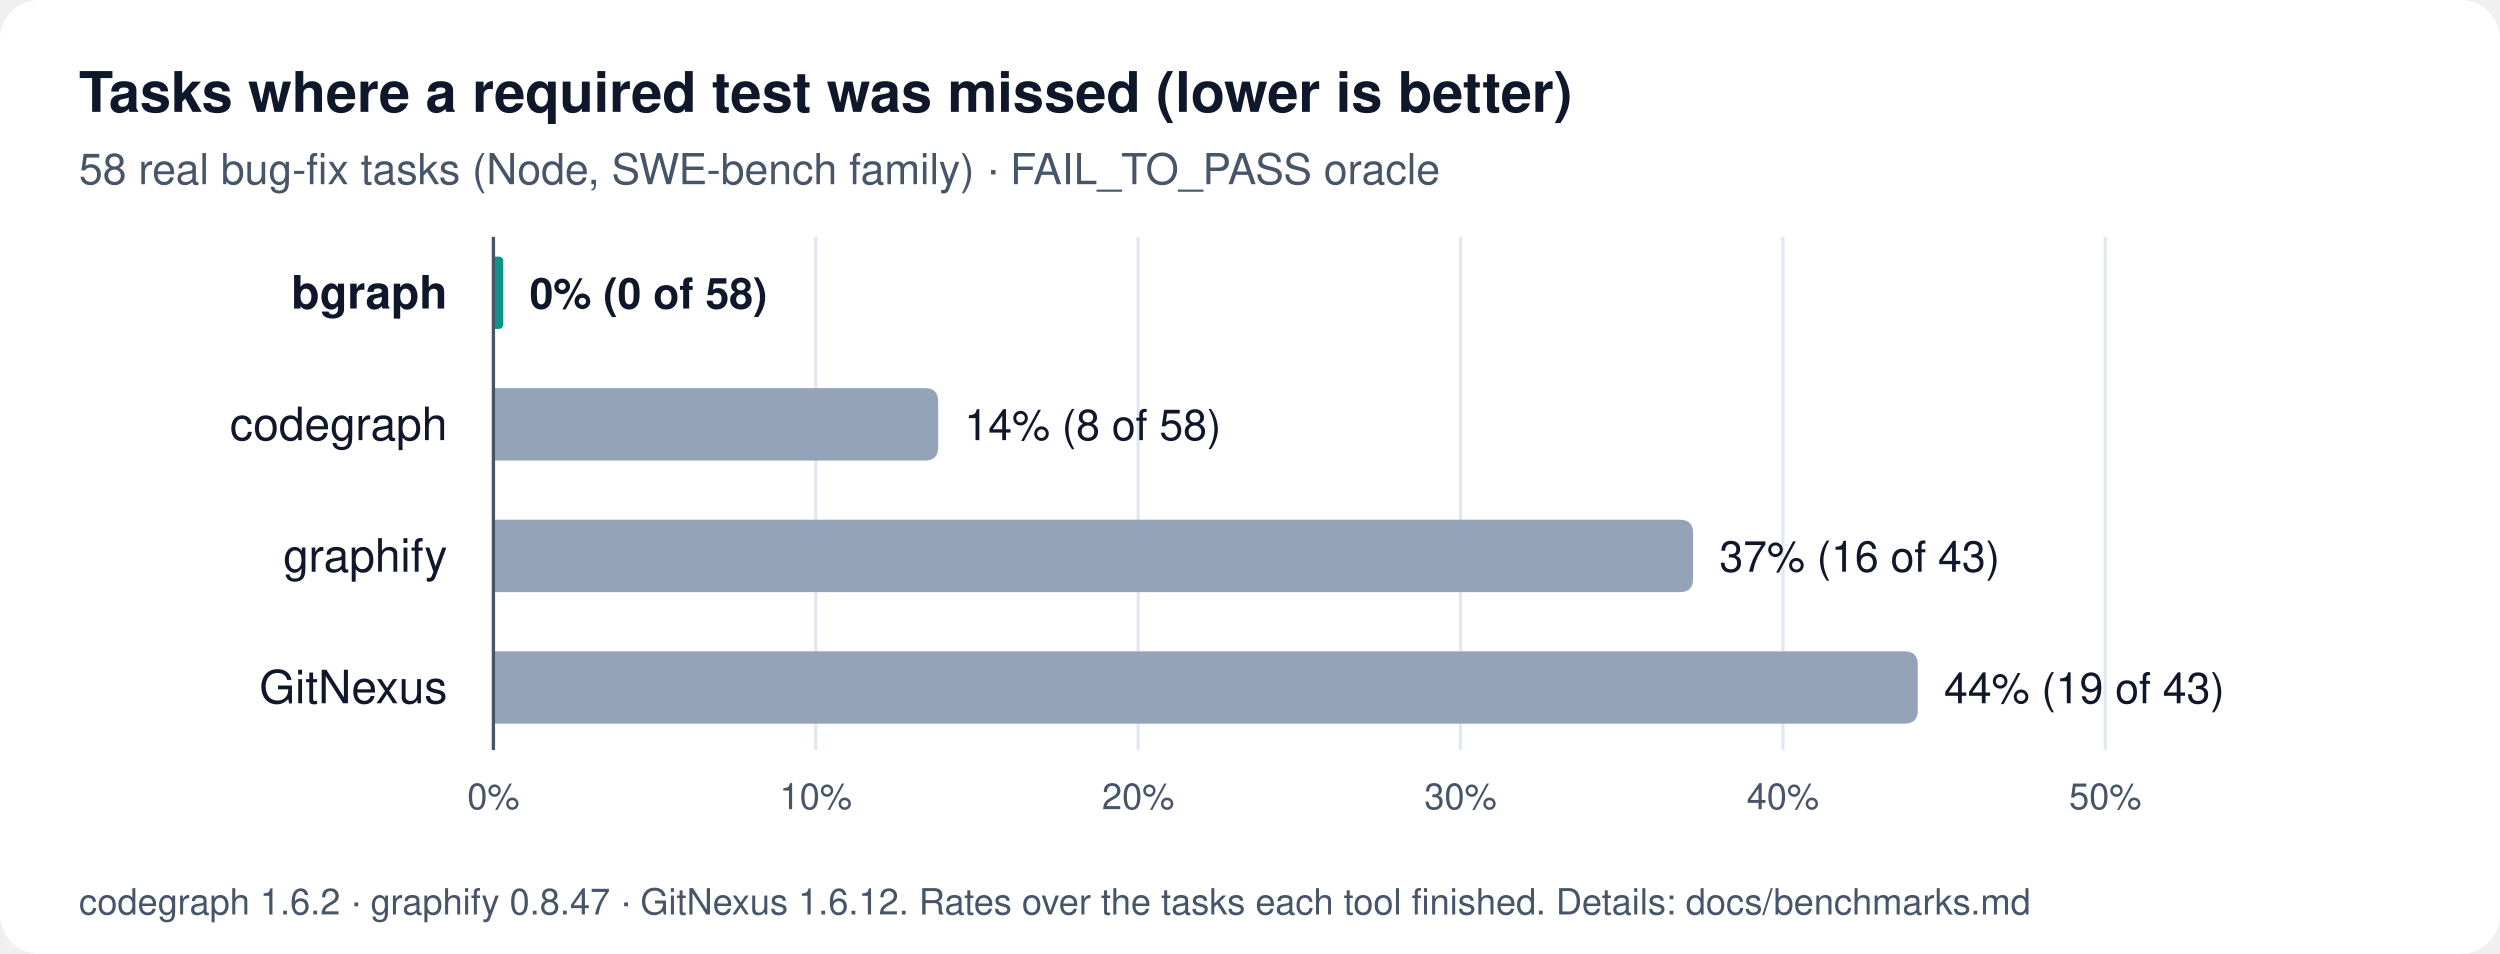
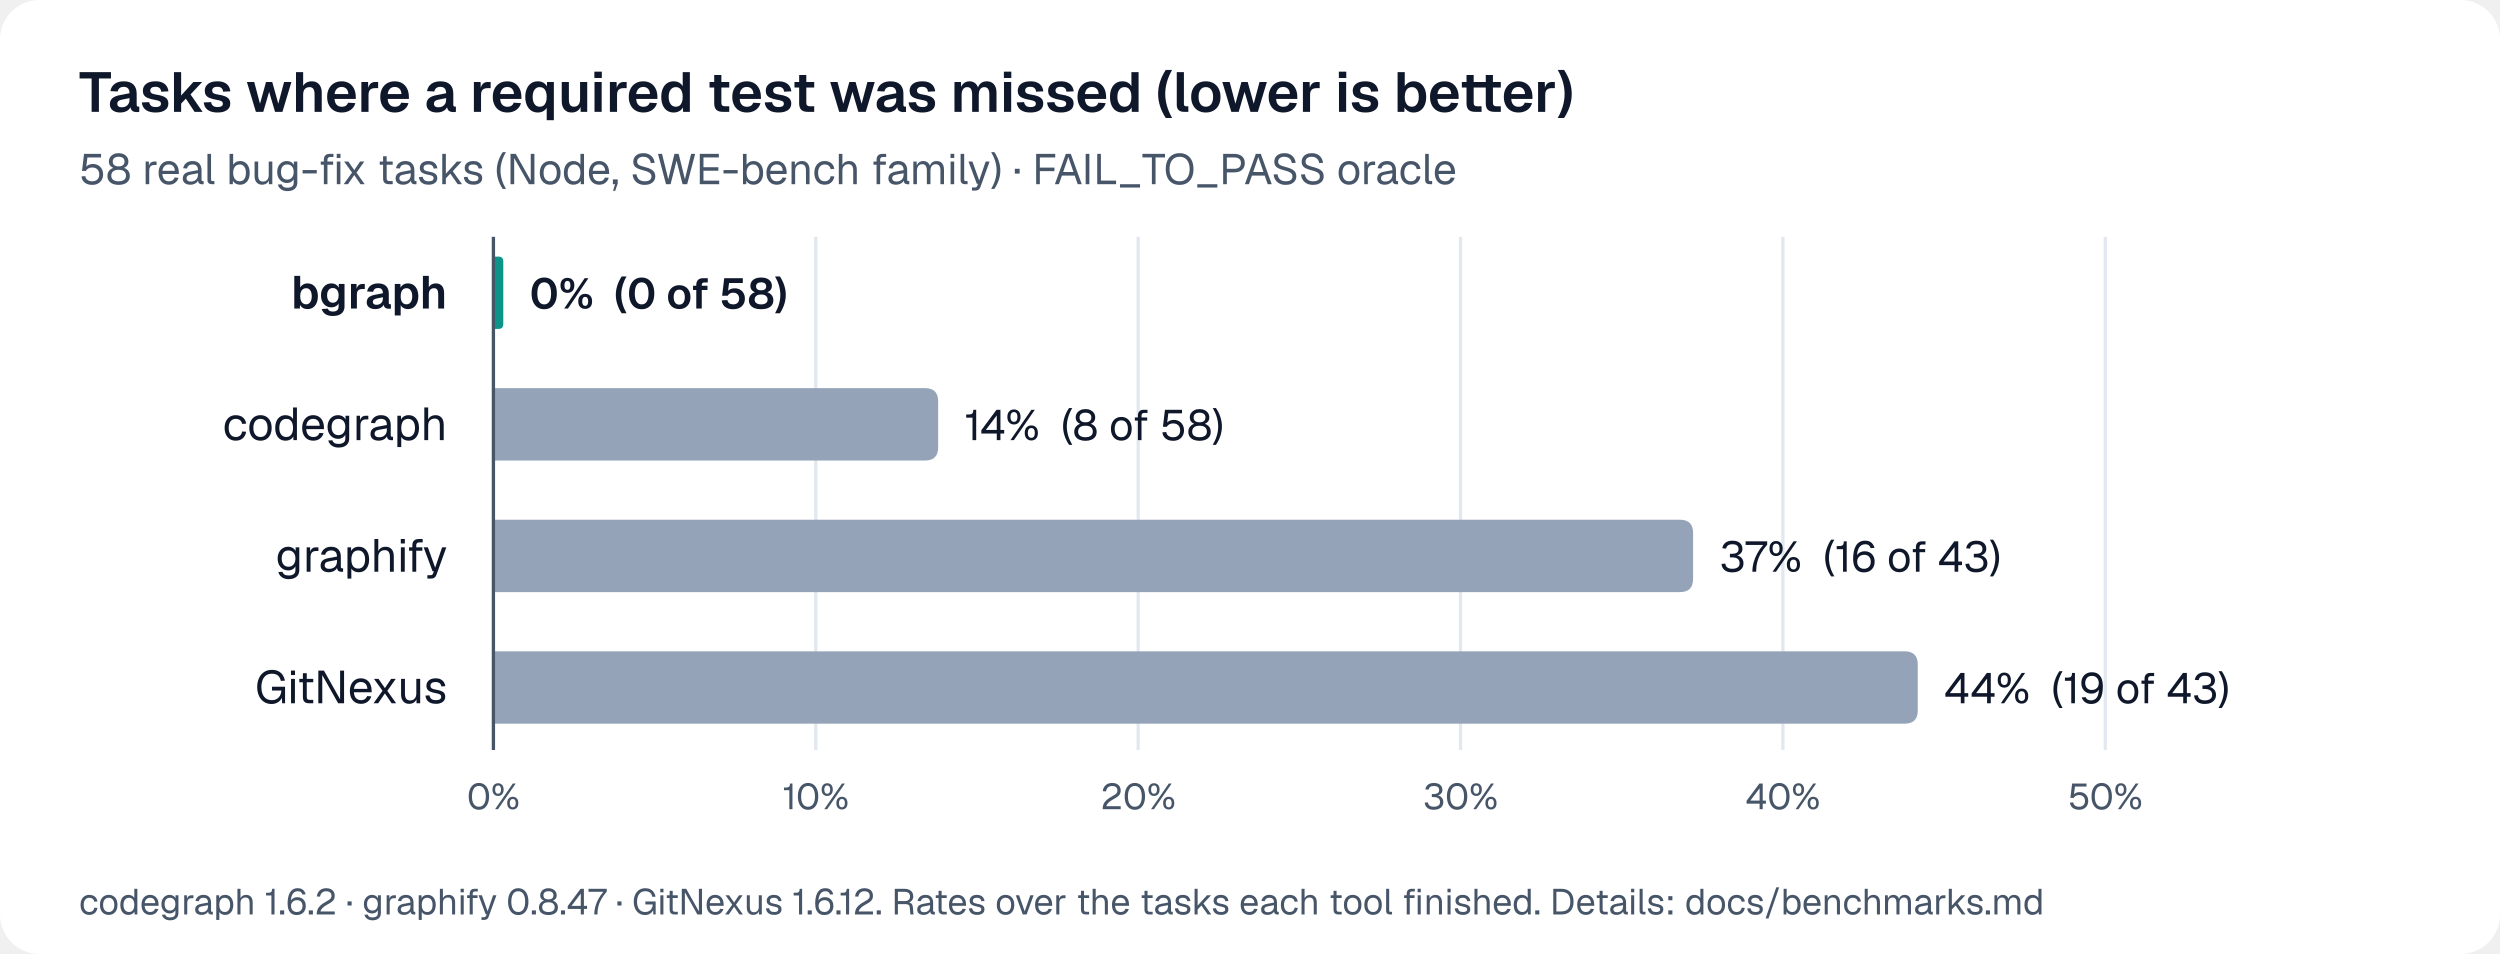
- <svg xmlns="http://www.w3.org/2000/svg" width="760" height="290" viewBox="0 0 760 290" font-family="-apple-system,BlinkMacSystemFont,'Segoe UI',Helvetica,Arial,sans-serif">
+ <svg xmlns="http://www.w3.org/2000/svg" width="760" height="290" viewBox="0 0 760 290">
+   <defs>
+     <path id="g600-133" d="M226.6 0V596.8H11.2V710H572.4V596.8H357V0Z" />
+     <path id="g600-227" d="M224.6 -12Q141.4 -12 90.3 26.4Q39.2 64.8 39.2 133.6Q39.2 203.2 82.2 242Q125.2 280.8 212.6 298L390.2 332.6Q390.2 389.6 364.1 418.2Q338 446.8 287.4 446.8Q240.8 446.8 214.2 425.5Q187.6 404.2 178.4 363.8L48.2 370.4Q63.6 454.6 125.7 500.3Q187.8 546 287.4 546Q401.4 546 459.8 488.7Q518.2 431.4 518.2 324.4V129.8Q518.2 108.6 525.5 100.9Q532.8 93.2 547.8 93.2H564.8V0Q558.8 -1.8 545.4 -3.1Q532 -4.4 518.4 -4.4Q485.2 -4.4 459.3 6.5Q433.4 17.4 419 43.5Q404.6 69.6 404.6 115.6L416.2 108Q407.6 72.8 381.4 45.5Q355.2 18.2 315 3.1Q274.8 -12 224.6 -12ZM251 81.2Q293.6 81.2 324.7 97.9Q355.8 114.6 373 144.9Q390.2 175.2 390.2 215.6V245.6L251.8 217.6Q209.4 209.2 190.5 191.5Q171.6 173.8 171.6 145.6Q171.6 115 192.3 98.1Q213 81.2 251 81.2Z" />
+     <path id="g600-354" d="M287.4 -12Q205.6 -12 152.1 11.2Q98.6 34.4 70.9 75.1Q43.2 115.8 39.2 168.2L170 173.8Q177.2 132.2 203.9 108.9Q230.6 85.6 287.8 85.6Q332.6 85.6 356.5 100.3Q380.4 115 380.4 146Q380.4 164.2 371.9 176.2Q363.4 188.2 338.8 197.3Q314.2 206.4 266.6 214.8Q185.8 229.2 140 249.8Q94.2 270.4 75.6 301.4Q57 332.4 57 377.6Q57 452.6 114.5 499.3Q172 546 283.2 546Q360.4 546 409.7 521.7Q459 497.4 484.4 456.6Q509.8 415.8 514 366.4L384.4 360.4Q383.2 385.4 372 405.4Q360.8 425.4 338.8 436.9Q316.8 448.4 281.2 448.4Q235.8 448.4 212.6 430.2Q189.4 412 189.4 382.4Q189.4 360.8 198.7 346.9Q208 333 231.1 324.3Q254.2 315.6 293.8 309.2Q376.2 297 424.2 276.2Q472.2 255.4 492.5 223.9Q512.8 192.4 512.8 147.6Q512.8 71 451.5 29.5Q390.2 -12 287.4 -12Z" />
+     <path id="g600-309" d="M70.4 0V710H198.4V292.6L417.2 534H574.8L366.2 311.8L581.8 0H438.2L282.4 236L198.4 146.8V0Z" />
+     <path id="g600-386" d="M182 0 21.2 534H152.4L255.6 144.8L363.2 534H474.8L582.8 144.8L686.6 534H817.8L657 0H524.6L419 357.8L313.8 0Z" />
+     <path id="g600-289" d="M70.4 0V710H198.4V411.8L182 412.2Q190.4 458.2 214.2 487.6Q238 517 273.2 531.5Q308.4 546 350.4 546Q409.4 546 449.5 520.3Q489.6 494.6 510.1 448.7Q530.6 402.8 530.6 343.4V0H402.6V311.8Q402.6 377.2 380.9 409.6Q359.2 442 311.6 442Q259.6 442 229 408.2Q198.4 374.4 198.4 308.8V0Z" />
+     <path id="g600-262" d="M300.6 -12Q220.8 -12 162.1 22.4Q103.4 56.8 71.3 119.7Q39.2 182.6 39.2 267Q39.2 351.4 71.3 413.8Q103.4 476.2 161.5 511.1Q219.6 546 298.2 546Q374.4 546 431.6 511.9Q488.8 477.8 520.1 413.8Q551.4 349.8 551.4 260V231.4H172Q175.8 160.8 210.3 125.6Q244.8 90.4 302.2 90.4Q345 90.4 373.3 109.5Q401.6 128.6 413 163.8L543.8 155.6Q522.4 78.2 457.7 33.1Q393 -12 300.6 -12ZM172 317.4H418.6Q414.6 382.4 381.9 413.8Q349.2 445.2 298.2 445.2Q246.8 445.2 213.3 412.3Q179.8 379.4 172 317.4Z" />
+     <path id="g600-350" d="M70.4 0V534H190L194.8 385.6L184.4 388.2Q196.4 465 229.7 499.5Q263 534 320.6 534H370.2V424.4H320.4Q279.2 424.4 252.3 412.3Q225.4 400.2 211.9 374.7Q198.4 349.2 198.4 307.6V0Z" />
+     <path id="g600-349" d="M550.6 -150H422.6V113.2L435 103.2Q424.8 68 400.3 42.2Q375.8 16.4 341.3 2.2Q306.8 -12 267 -12Q190.8 -12 140.3 25.8Q89.8 63.6 64.5 127Q39.2 190.4 39.2 267Q39.2 344 64.3 407.2Q89.4 470.4 139.7 508.2Q190 546 266.2 546Q327.4 546 373.1 515.3Q418.8 484.6 437.8 426L425.4 420.4L428.2 534H550.6ZM297 91.6Q336.8 91.6 364.7 111.2Q392.6 130.8 407.6 170Q422.6 209.2 422.6 267Q422.6 324.8 407.3 364Q392 403.2 363.9 422.8Q335.8 442.4 297 442.4Q238.8 442.4 205.2 395.8Q171.6 349.2 171.6 267Q171.6 184.8 205.2 138.2Q238.8 91.6 297 91.6Z" />
+     <path id="g600-366" d="M246 -12Q164.6 -12 117.5 41.5Q70.4 95 70.4 190.2V534H198.4V221.6Q198.4 154.6 220.5 123.3Q242.6 92 288.8 92Q340.6 92 369.4 126.5Q398.2 161 398.2 226.8V534H526.2V0H408.6L405.8 146.6L422.4 141.6Q409.6 66.2 364.6 27.1Q319.6 -12 246 -12Z" />
+     <path id="g600-292" d="M70.4 0V534H198.4V0ZM68 605.4V718.6H200.8V605.4Z" />
+     <path id="g600-258" d="M260.4 -12Q192.2 -12 142.5 22.2Q92.8 56.4 66 119Q39.2 181.6 39.2 267Q39.2 352.4 66.2 415Q93.2 477.6 143.1 511.8Q193 546 260.4 546Q316.2 546 358.6 522.9Q401 499.8 422.6 458.4V710H550.6V0H429.4L426.4 79.2Q404.4 36.2 360.4 12.1Q316.4 -12 260.4 -12ZM299 91.6Q338.8 91.6 366.3 112Q393.8 132.4 408.2 171.7Q422.6 211 422.6 267Q422.6 324.2 408.2 363.2Q393.8 402.2 366.3 422.3Q338.8 442.4 299 442.4Q240.6 442.4 206.1 395.5Q171.6 348.6 171.6 267Q171.6 186.8 206.3 139.2Q241 91.6 299 91.6Z" />
+     <path id="g600-361" d="M283.6 0Q204 0 166.5 36.8Q129 73.6 129 152.8V659.2H257V165.2Q257 127.6 273.2 113.4Q289.4 99.2 322.8 99.2H398V0ZM45.4 434.8V534H398V434.8Z" />
+     <path id="g600-317" d="M70.4 0V534H186.2L190.4 403.2L177.6 408.8Q187.4 452 209.9 482.5Q232.4 513 264.8 529.5Q297.2 546 336 546Q403.8 546 445.9 507.4Q488 468.8 499.4 402L481.8 401.8Q490.6 448.6 512.7 480.5Q534.8 512.4 568.2 529.2Q601.6 546 643.6 546Q699.4 546 739.2 522.7Q779 499.4 800.4 454.2Q821.8 409 821.8 343.4V0H693.8V309.8Q693.8 375.8 671.6 408.9Q649.4 442 602.8 442Q572.2 442 550.3 426Q528.4 410 516.6 379.7Q504.8 349.4 504.8 306.2V0H386.4V306.2Q386.4 371.6 366.2 406.8Q346 442 297 442Q266.4 442 244.5 426Q222.6 410 210.5 379.4Q198.4 348.8 198.4 306.2V0Z" />
+     <path id="g600-778" d="M179.6 -110Q43 101.4 43 320Q43 539.2 179.6 750H293.4Q170.4 534.8 170.4 320Q170.4 213 201.4 105.5Q232.4 -2 293.4 -110Z" />
+     <path id="g600-312" d="M198.4 0Q139.6 0 105 30Q70.4 60 70.4 126.4V710H198.4V139.4Q198.4 118.6 208.7 108.9Q219 99.2 238.2 99.2H277.4V0Z" />
+     <path id="g600-324" d="M301.8 -12Q222.8 -12 163.6 22.4Q104.4 56.8 71.8 119.7Q39.2 182.6 39.2 267Q39.2 352 71.8 414.4Q104.4 476.8 163.6 511.4Q222.8 546 301.8 546Q380.8 546 439.7 511.4Q498.6 476.8 531.2 414.4Q563.8 352 563.8 267Q563.8 182.6 531.2 119.7Q498.6 56.8 439.7 22.4Q380.8 -12 301.8 -12ZM301.8 91.6Q363.6 91.6 397.5 137.9Q431.4 184.2 431.4 267Q431.4 349.4 397.5 395.9Q363.6 442.4 301.8 442.4Q240 442.4 205.8 395.9Q171.6 349.4 171.6 267Q171.6 184.2 205.8 137.9Q240 91.6 301.8 91.6Z" />
+     <path id="g600-251" d="M357 -12Q301.2 -12 259.4 12.1Q217.6 36.2 194.6 79.2L191.6 0H70.4V710H198.4V458.4Q219.6 494.6 260.8 520.3Q302 546 357 546Q425.8 546 476.2 511.6Q526.6 477.2 554.2 414.6Q581.8 352 581.8 267Q581.8 182 554.2 119.4Q526.6 56.8 476.2 22.4Q425.8 -12 357 -12ZM327.6 91.6Q383 91.6 416.2 138.2Q449.4 184.8 449.4 267Q449.4 349.8 416.6 396.1Q383.8 442.4 328.8 442.4Q287.8 442.4 258.4 421.7Q229 401 213.7 361.8Q198.4 322.6 198.4 267Q198.4 213 213.7 173.5Q229 134 258.1 112.8Q287.2 91.6 327.6 91.6Z" />
+     <path id="g600-490" d="M283.6 0Q204 0 166.5 36.8Q129 73.6 129 152.8V659.2H257V165.2Q257 127.6 273.2 113.4Q289.4 99.2 322.8 99.2H398V0ZM45.4 434.8V534H398V434.8ZM627.8 0Q548.2 0 510.7 36.8Q473.2 73.6 473.2 152.8V659.2H601.2V165.2Q601.2 127.6 617.4 113.4Q633.6 99.2 667 99.2H742.2V0ZM389.6 434.8V534H742.2V434.8Z" />
+     <path id="g600-779" d="M126.8 -110H13Q74.4 -2 105.2 105.5Q136 213 136 320Q136 534.8 13 750H126.8Q263.4 539.2 263.4 320Q263.4 101.4 126.8 -110Z" />
+     <path id="g400-649" d="M312 -16Q237 -16 182.5 9Q128 34 96.5 79Q65 124 60 183L150 189Q158 129 201.5 98.5Q245 68 312 68Q387 68 431 110.5Q475 153 475 228Q475 278 455.5 314.5Q436 351 399 371Q362 391 310 391Q261 391 221 370Q181 349 164 311H72L119 710H517V626H198L166 364L150 380Q166 411 192.5 431.5Q219 452 253.5 462.5Q288 473 326 473Q397 473 451 441.5Q505 410 535 354.5Q565 299 565 228Q565 157 533 101.5Q501 46 444 15Q387 -16 312 -16Z" />
+     <path id="g400-652" d="M302 -16Q226 -16 166.5 8Q107 32 73.5 79Q40 126 40 195Q40 272 86 322.5Q132 373 208 391L210 371Q149 388 111.5 426.5Q74 465 74 531Q74 587 102.5 631Q131 675 182 700.5Q233 726 302 726Q371 726 422.5 700.5Q474 675 502 631Q530 587 530 531Q530 465 493 426.5Q456 388 394 371L396 391Q473 373 518.5 322.5Q564 272 564 195Q564 126 530.5 79Q497 32 438 8Q379 -16 302 -16ZM302 68Q381 68 427.5 100.5Q474 133 474 200Q474 262 432.5 299.5Q391 337 302 337Q214 337 172 299.5Q130 262 130 200Q130 133 176.5 100.5Q223 68 302 68ZM302 417Q368 417 404 445.5Q440 474 440 531Q440 582 405 612Q370 642 302 642Q235 642 199.5 612Q164 582 164 531Q164 474 200 445.5Q236 417 302 417Z" />
+     <path id="g400-350" d="M80 0V530H154L158 396L150 399Q160 467 193.5 498.5Q227 530 283 530H335V450H284Q244 450 217.5 435.5Q191 421 177.5 392.5Q164 364 164 320V0Z" />
+     <path id="g400-262" d="M287 -12Q212 -12 157.5 22Q103 56 73.5 118.5Q44 181 44 265Q44 349 73.5 411Q103 473 156.5 507.5Q210 542 283 542Q352 542 405 509.5Q458 477 487.5 415Q517 353 517 264V239H132Q137 154 177.5 111Q218 68 287 68Q339 68 372.5 92.5Q406 117 419 157L509 150Q488 79 429.5 33.5Q371 -12 287 -12ZM132 313H425Q419 390 380.5 426Q342 462 283 462Q222 462 182.5 424.5Q143 387 132 313Z" />
+     <path id="g400-227" d="M223 -12Q141 -12 92.5 26Q44 64 44 132Q44 200 84 239Q124 278 211 294L399 329Q399 396 367.5 429Q336 462 273 462Q218 462 186 437.5Q154 413 142 367L53 374Q68 449 125.5 495.5Q183 542 273 542Q375 542 429 484.5Q483 427 483 326V107Q483 89 489.5 81.5Q496 74 511 74H532V0Q528 -1 519 -1.5Q510 -2 500 -2Q464 -2 441.5 9.5Q419 21 409 45.5Q399 70 399 110L409 108Q402 74 375 46.5Q348 19 308 3.5Q268 -12 223 -12ZM231 62Q284 62 321.5 82.5Q359 103 379 138.5Q399 174 399 218V256L227 224Q173 214 152.5 193.5Q132 173 132 140Q132 103 158.5 82.5Q185 62 231 62Z" />
+     <path id="g400-312" d="M184 0Q138 0 109 24Q80 48 80 100V710H164V107Q164 91 172.5 82.5Q181 74 197 74H243V0Z" />
+     <path id="g400-251" d="M323 -12Q268 -12 225 12.5Q182 37 159 80L156 0H80V710H164V456Q184 489 226 515.5Q268 542 323 542Q393 542 444 508Q495 474 523 412Q551 350 551 265Q551 180 523 118Q495 56 444 22Q393 -12 323 -12ZM318 68Q385 68 424 121Q463 174 463 265Q463 357 424 409.5Q385 462 320 462Q271 462 236 438.5Q201 415 182.5 371Q164 327 164 265Q164 205 182.5 160.5Q201 116 235.5 92Q270 68 318 68Z" />
+     <path id="g400-366" d="M254 -12Q175 -12 127.5 41.5Q80 95 80 189V530H164V212Q164 135 191.5 98.5Q219 62 276 62Q339 62 375 102.5Q411 143 411 214V530H495V0H415V131L428 124Q412 59 367 23.5Q322 -12 254 -12Z" />
+     <path id="g400-281" d="M281 -162Q224 -162 178 -143Q132 -124 101 -89Q70 -54 59 -8L147 -2Q159 -39 189.5 -60.5Q220 -82 281 -82Q353 -82 391.5 -53Q430 -24 430 34V120Q411 78 369 53Q327 28 275 28Q208 28 155.5 61Q103 94 73.5 152Q44 210 44 285Q44 361 73 418.5Q102 476 153.5 509Q205 542 271 542Q327 542 371.5 516Q416 490 434 446V530H514V36Q514 -26 486 -70.5Q458 -115 406 -138.5Q354 -162 281 -162ZM279 108Q347 108 388 155.5Q429 203 430 285Q431 340 412.5 379.5Q394 419 359.5 440.5Q325 462 279 462Q209 462 170.5 414.5Q132 367 132 285Q132 203 171.5 155.5Q211 108 279 108Z" />
+     <path id="g400-773" d="M44 252V331H375V252Z" />
+     <path id="g400-488" d="M132 0V578Q132 637 166 673.5Q200 710 272 710H356V636H278Q247 636 231.5 619Q216 602 216 572V0ZM60 456V530H349V456ZM435 0V530H519V0ZM433 613V711H521V613Z" />
+     <path id="g400-391" d="M47 0 242 272 57 530H155L294 330L429 530H529L346 270L538 0H440L294 214L147 0Z" />
+     <path id="g400-361" d="M274 0Q202 0 167.5 33Q133 66 133 136V654H217V138Q217 102 233 88Q249 74 282 74H358V0ZM55 456V530H358V456Z" />
+     <path id="g400-354" d="M273 -12Q200 -12 150.5 11Q101 34 74.5 74.5Q48 115 44 167L132 173Q140 125 171.5 96.5Q203 68 273 68Q327 68 356.5 85.5Q386 103 386 142Q386 163 376.5 177Q367 191 339 201.5Q311 212 257 222Q183 236 141 257Q99 278 82 308Q65 338 65 380Q65 451 117.5 496.5Q170 542 266 542Q336 542 380.5 517.5Q425 493 448 454Q471 415 476 372L388 366Q386 391 373 413Q360 435 334 448.5Q308 462 264 462Q207 462 180 440Q153 418 153 384Q153 358 163.5 341.5Q174 325 200.5 314.5Q227 304 273 296Q351 283 395 263Q439 243 456.5 213.5Q474 184 474 142Q474 69 417.5 28.5Q361 -12 273 -12Z" />
+     <path id="g400-309" d="M80 0V710H164V245L422 530H534L325 305L543 0H441L268 248L164 138V0Z" />
+     <path id="g400-778" d="M184 -110Q45 99 45 320Q45 542 184 750H259Q132 534 132 320Q132 213 164 105.5Q196 -2 259 -110Z" />
+     <path id="g400-90" d="M92 0V710H214L565 86V710H651V0H523L178 612V0Z" />
+     <path id="g400-324" d="M287 -12Q214 -12 159 22Q104 56 74 118.5Q44 181 44 265Q44 350 74 412Q104 474 159 508Q214 542 287 542Q360 542 414.5 508Q469 474 499 412Q529 350 529 265Q529 181 499 118.5Q469 56 414.5 22Q360 -12 287 -12ZM287 68Q360 68 400.5 120.5Q441 173 441 265Q441 357 400.5 409.5Q360 462 287 462Q214 462 173 409.5Q132 357 132 265Q132 173 173 120.5Q214 68 287 68Z" />
+     <path id="g400-258" d="M268 -12Q199 -12 148.5 22Q98 56 71 118Q44 180 44 265Q44 350 71 412Q98 474 148.5 508Q199 542 268 542Q321 542 365 519.5Q409 497 431 456V710H515V0H439L436 80Q414 37 369 12.5Q324 -12 268 -12ZM285 68Q332 68 364.5 92Q397 116 414 160.5Q431 205 431 265Q431 327 414 371Q397 415 364.5 438.5Q332 462 285 462Q215 462 173.5 409.5Q132 357 132 265Q132 174 173.5 121Q215 68 285 68Z" />
+     <path id="g400-745" d="M47 -156 95 0H44V113H157V14L97 -156Z" />
+     <path id="g400-126" d="M336 -16Q254 -16 193 15Q132 46 96.5 100.5Q61 155 55 227L145 233Q152 180 176 143Q200 106 240.5 87Q281 68 338 68Q388 68 423 81Q458 94 476.5 119Q495 144 495 180Q495 213 479.5 238.5Q464 264 420.5 285.5Q377 307 292 328Q210 349 161.5 374Q113 399 91.5 435Q70 471 70 524Q70 584 98.5 629.5Q127 675 180 700.5Q233 726 306 726Q384 726 440 696.5Q496 667 529 616Q562 565 570 500L480 494Q474 537 452.5 570.5Q431 604 394 623Q357 642 304 642Q238 642 199 610.5Q160 579 160 528Q160 495 175.5 473.5Q191 452 231 435.5Q271 419 346 400Q435 378 487.5 347.5Q540 317 562.5 277Q585 237 585 186Q585 124 553 78.5Q521 33 465 8.5Q409 -16 336 -16Z" />
+     <path id="g400-158" d="M225 0 38 710H132L278 118L423 710H521L667 118L812 710H907L720 0H612L472 550L332 0Z" />
+     <path id="g400-36" d="M92 0V710H538V626H178V397H526V315H178V84H546V0Z" />
+     <path id="g400-318" d="M80 0V530H157L160 395L150 404Q160 451 185 481.5Q210 512 245.5 527Q281 542 322 542Q383 542 422.5 515Q462 488 481.5 442.5Q501 397 501 341V0H417V317Q417 366 405.5 399.5Q394 433 369 450.5Q344 468 304 468Q243 468 203.5 429.5Q164 391 164 317V0Z" />
+     <path id="g400-252" d="M287 -12Q213 -12 158.5 22Q104 56 74 118.5Q44 181 44 265Q44 349 74 411Q104 473 158.5 507.5Q213 542 287 542Q348 542 395.5 520.5Q443 499 473 458Q503 417 512 358L424 352Q415 405 378 433.5Q341 462 287 462Q214 462 173 409.5Q132 357 132 265Q132 173 173 120.5Q214 68 287 68Q341 68 378 98Q415 128 424 188L512 182Q503 123 473 79.5Q443 36 395.5 12Q348 -12 287 -12Z" />
+     <path id="g400-289" d="M80 0V710H164V413L154 415Q164 459 188 487Q212 515 247 528.5Q282 542 324 542Q381 542 420.5 516.5Q460 491 480.5 445.5Q501 400 501 341V0H417V317Q417 394 389.5 431Q362 468 306 468Q242 468 203 429Q164 390 164 316V0Z" />
+     <path id="g400-280" d="M132 0V578Q132 637 166 673.5Q200 710 272 710H356V636H278Q247 636 231.5 619Q216 602 216 572V0ZM60 456V530H349V456Z" />
+     <path id="g400-317" d="M80 0V530H157L160 396L148 400Q157 444 179.5 475.5Q202 507 235 524.5Q268 542 308 542Q377 542 420.5 504Q464 466 475 398L459 399Q467 445 488.5 476.5Q510 508 544 525Q578 542 622 542Q679 542 718 518.5Q757 495 777 450Q797 405 797 341V0H713V323Q713 395 685 431.5Q657 468 602 468Q565 468 537.5 450Q510 432 495 398.5Q480 365 480 317V0H396V317Q396 388 371 428Q346 468 287 468Q250 468 222.5 450Q195 432 179.5 398Q164 364 164 317V0Z" />
+     <path id="g400-292" d="M80 0V530H164V0ZM78 613V711H166V613Z" />
+     <path id="g400-392" d="M103 -150V-76H164Q192 -76 205.5 -67.5Q219 -59 226 -40L245 10H216L22 530H114L272 88L423 530H515L300 -67Q285 -110 255 -130Q225 -150 172 -150Z" />
+     <path id="g400-779" d="M90 -110H15Q78 -2 110 105.5Q142 213 142 320Q142 534 15 750H90Q229 542 229 320Q229 99 90 -110Z" />
+     <path id="g400-753" d="M44 248V361H157V248Z" />
+     <path id="g400-54" d="M92 0V710H538V626H135L178 670V344L135 388H520V306H135L178 350V0Z" />
+     <path id="g400-1" d="M20 0 276 710H392L648 0H554L483 202H185L114 0ZM214 286H454L334 635Z" />
+     <path id="g400-66" d="M92 0V710H178V0Z" />
+     <path id="g400-84" d="M92 0V710H178V40L135 84H533V0Z" />
+     <path id="g400-776" d="M44 -78V0H513V-78Z" />
+     <path id="g400-133" d="M233 0V626H12V710H540V626H319V0Z" />
+     <path id="g400-96" d="M369 -16Q268 -16 195.5 28.5Q123 73 84 156Q45 239 45 354Q45 469 84 552.5Q123 636 195.5 681Q268 726 369 726Q471 726 543.5 681Q616 636 655 552.5Q694 469 694 354Q694 239 655 156Q616 73 543.5 28.5Q471 -16 369 -16ZM369 68Q443 68 495.5 102Q548 136 576 200Q604 264 604 354Q604 444 576 508.5Q548 573 495.5 607.5Q443 642 369 642Q296 642 243.5 607.5Q191 573 163 508.5Q135 444 135 354Q135 264 163 200Q191 136 243.5 102Q296 68 369 68Z" />
+     <path id="g400-119" d="M92 0V710H347Q466 710 532 653Q598 596 598 495Q598 427 568 377.5Q538 328 482 302Q426 276 347 276H178V0ZM178 360H347Q427 360 467.5 394Q508 428 508 495Q508 560 467.5 593Q427 626 347 626H178Z" />
+     <path id="g400-644" d="M331 -16Q245 -16 182 29Q119 74 84.5 157Q50 240 50 354Q50 468 84.5 551.5Q119 635 182 680.5Q245 726 331 726Q418 726 481 680.5Q544 635 578.5 552Q613 469 613 354Q613 240 578.5 157Q544 74 481 29Q418 -16 331 -16ZM331 68Q423 68 473 142.5Q523 217 523 354Q523 446 500.5 510.5Q478 575 435.5 608.5Q393 642 331 642Q270 642 227.5 608.5Q185 575 162.5 510.5Q140 446 140 354Q140 217 190 142.5Q240 68 331 68Z" />
+     <path id="g400-866" d="M198 366Q131 366 87.5 411.5Q44 457 44 542Q44 628 87.5 673Q131 718 198 718Q266 718 309 673Q352 628 352 542Q352 457 309 411.5Q266 366 198 366ZM198 428Q239 428 259.5 458Q280 488 280 542Q280 596 259.5 626Q239 656 198 656Q158 656 137 626Q116 596 116 542Q116 488 137 458Q158 428 198 428ZM604 -8Q537 -8 493.5 37.5Q450 83 450 168Q450 254 493.5 299Q537 344 604 344Q672 344 715 299Q758 254 758 168Q758 83 715 37.5Q672 -8 604 -8ZM604 54Q645 54 665.5 84Q686 114 686 168Q686 222 665.5 252Q645 282 604 282Q564 282 543 252Q522 222 522 168Q522 114 543 84Q564 54 604 54ZM116 0 606 710H686L196 0Z" />
+     <path id="g400-645" d="M188 0V526H40V600H100Q139 600 162.5 610Q186 620 196 644Q206 668 206 710H274V0Z" />
+     <path id="g400-646" d="M60 0Q60 75 83.5 135.5Q107 196 166.5 251Q226 306 332 362Q381 388 411 410Q441 432 455 457Q469 482 469 518Q469 555 453 582.5Q437 610 405.5 626Q374 642 327 642Q252 642 208.5 603Q165 564 154 492L64 498Q76 602 144 664Q212 726 327 726Q400 726 452 700Q504 674 531.5 627.5Q559 581 559 520Q559 466 541 426.5Q523 387 480.5 353Q438 319 364 280Q268 229 218.5 177Q169 125 166 84H559V0Z" />
+     <path id="g400-647" d="M301 -16Q183 -16 119 39.5Q55 95 50 183L139 189Q145 124 189.5 96Q234 68 301 68Q347 68 386 80.5Q425 93 449 121.5Q473 150 473 198Q473 269 426 302Q379 335 302 335H246V419H302Q365 419 406.5 444Q448 469 448 530Q448 585 412.5 613.5Q377 642 306 642Q236 642 200.5 615Q165 588 158 541L68 547Q78 627 139 676.5Q200 726 306 726Q378 726 430 702.5Q482 679 510 636Q538 593 538 534Q538 468 496.5 427.5Q455 387 374 372V390Q461 380 512 328Q563 276 563 198Q563 130 529.5 82Q496 34 437 9Q378 -16 301 -16Z" />
+     <path id="g400-648" d="M391 0V154H30V232L385 710H477V238H565V154H477V0ZM134 238H391V578Z" />
+     <path id="g600-281" d="M297.8 -162Q227.6 -162 177.8 -143Q128 -124 97.4 -89.6Q66.8 -55.2 55 -10.4L187 -1.2Q196.6 -31 221.5 -48.1Q246.4 -65.2 297.8 -65.2Q357.4 -65.2 389.3 -38.6Q421.2 -12 421.2 44.4V111.6Q402.2 72.8 360.2 49.4Q318.2 26 266.2 26Q200 26 148.5 58.6Q97 91.2 68.1 149.6Q39.2 208 39.2 285.4Q39.2 362.2 67.8 420.7Q96.4 479.2 147.3 512.6Q198.2 546 263.8 546Q321.8 546 363.7 520Q405.6 494 425.2 450.8V534H550V47.2Q550 -21.2 518.6 -67.9Q487.2 -114.6 430.6 -138.3Q374 -162 297.8 -162ZM296.2 126.4Q353.4 126.4 387.4 168.9Q421.4 211.4 422 286.2Q422.6 336 407.3 371.7Q392 407.4 363.5 426.7Q335 446 296.2 446Q237 446 204.3 402.7Q171.6 359.4 171.6 286.2Q171.6 212.6 205.3 169.5Q239 126.4 296.2 126.4Z" />
+     <path id="g600-347" d="M70.4 -150V534H192.8L195.6 420.4L183.2 426Q203.2 484.6 248.7 515.3Q294.2 546 354.8 546Q431 546 481.3 508.2Q531.6 470.4 556.7 407.2Q581.8 344 581.8 267Q581.8 190.4 556.5 127Q531.2 63.6 480.7 25.8Q430.2 -12 354 -12Q314.2 -12 279.7 2.2Q245.2 16.4 220.7 42.2Q196.2 68 186 103.2L198.4 113.2V-150ZM324 91.6Q382.2 91.6 415.8 138.2Q449.4 184.8 449.4 267Q449.4 349.2 415.8 395.8Q382.2 442.4 324 442.4Q285.2 442.4 257.1 422.8Q229 403.2 213.7 364Q198.4 324.8 198.4 267Q198.4 209.2 213.4 170Q228.4 130.8 256.8 111.2Q285.2 91.6 324 91.6Z" />
+     <path id="g600-644" d="M341.4 -16Q250.6 -16 184.2 28.8Q117.8 73.6 81.9 156.6Q46 239.6 46 354Q46 468.4 82.1 551.9Q118.2 635.4 184.4 680.7Q250.6 726 341.4 726Q432.8 726 498.8 680.7Q564.8 635.4 600.9 552.2Q637 469 637 354Q637 240 601.1 157Q565.2 74 499 29Q432.8 -16 341.4 -16ZM341.4 97.2Q419 97.2 460.8 162.7Q502.6 228.2 502.6 354Q502.6 438.4 483.9 496.1Q465.2 553.8 429.5 583.3Q393.8 612.8 341.4 612.8Q289.6 612.8 253.7 583.3Q217.8 553.8 199.1 496.1Q180.4 438.4 180.4 354Q180.4 228.2 222.2 162.7Q264 97.2 341.4 97.2Z" />
+     <path id="g600-866" d="M201.2 366Q131 366 85.1 410.1Q39.2 454.2 39.2 542Q39.2 630.4 85.1 674.2Q131 718 201.2 718Q272 718 317.4 674.2Q362.8 630.4 362.8 542Q362.8 454.2 317.4 410.1Q272 366 201.2 366ZM201.2 437.6Q236.2 437.6 253.7 464.2Q271.2 490.8 271.2 542Q271.2 593.2 253.7 619.8Q236.2 646.4 201.2 646.4Q167.2 646.4 149.2 619.8Q131.2 593.2 131.2 542Q131.2 490.8 149.2 464.2Q167.2 437.6 201.2 437.6ZM616.8 -8Q546.6 -8 500.7 36.1Q454.8 80.2 454.8 168Q454.8 256.4 500.7 300.2Q546.6 344 616.8 344Q687.6 344 733 300.2Q778.4 256.4 778.4 168Q778.4 80.2 733 36.1Q687.6 -8 616.8 -8ZM616.8 63.6Q651.8 63.6 669.3 90.2Q686.8 116.8 686.8 168Q686.8 219.2 669.3 245.8Q651.8 272.4 616.8 272.4Q582.8 272.4 564.8 245.8Q546.8 219.2 546.8 168Q546.8 116.8 564.8 90.2Q582.8 63.6 616.8 63.6ZM126 0 604 710H692L214 0Z" />
+     <path id="g600-280" d="M126.51 0V554.56Q126.51 627.02 166.5 668.51Q206.48 710 290.95 710H395.4V610.56H314.91Q283.91 610.56 269.41 594.56Q254.9 578.56 254.9 548.06V0ZM50.52 434.55V533.99H387.9V434.55Z" />
+     <path id="g600-649" d="M326.4 -16Q243.4 -16 185.3 9.8Q127.2 35.6 94.9 82.4Q62.6 129.2 57.2 191.4L190 198.2Q198.4 147.8 234.1 122.7Q269.8 97.6 326.4 97.6Q390.6 97.6 427.4 133.5Q464.2 169.4 464.2 233.6Q464.2 275.2 447.5 306.1Q430.8 337 399.8 354.2Q368.8 371.4 325.2 371.4Q280.2 371.4 246.4 351.8Q212.6 332.2 198.4 300.2H66.4L115 710H549.8V596.8H227.6L199.6 371.2L182.8 386.4Q199.2 414.2 225.1 433.5Q251 452.8 285.3 463.1Q319.6 473.4 359.6 473.4Q432.2 473.4 485.8 442.3Q539.4 411.2 568.8 356.9Q598.2 302.6 598.2 233.6Q598.2 158.6 564.4 102.1Q530.6 45.6 469.4 14.8Q408.2 -16 326.4 -16Z" />
+     <path id="g600-652" d="M322 -16Q236.4 -16 171.9 7.8Q107.4 31.6 71.7 78.4Q36 125.2 36 193.8Q36 272.4 84.6 323.7Q133.2 375 214.4 390.6L216.4 370.2Q149.8 384.8 110.1 425.5Q70.4 466.2 70.4 531Q70.4 588.2 100.3 632.2Q130.2 676.2 186.4 701.1Q242.6 726 322 726Q401.4 726 457.9 701.1Q514.4 676.2 544 632.2Q573.6 588.2 573.6 531Q573.6 466.2 534.2 425.9Q494.8 385.6 427.6 370.2L429.6 390.6Q511.4 374.6 559.7 323.5Q608 272.4 608 193.8Q608 125.2 572.5 78.4Q537 31.6 472.8 7.8Q408.6 -16 322 -16ZM322 97.6Q391 97.6 432.3 126.5Q473.6 155.4 473.6 210.8Q473.6 264 435.3 296.3Q397 328.6 322 328.6Q247.6 328.6 209 296.3Q170.4 264 170.4 210.8Q170.4 155.4 211.7 126.5Q253 97.6 322 97.6ZM322 426.2Q378 426.2 409.2 449.5Q440.4 472.8 440.4 520.2Q440.4 562.8 410.4 588Q380.4 613.2 322 613.2Q264.6 613.2 234.1 588Q203.6 562.8 203.6 520.2Q203.6 472.8 234.8 449.5Q266 426.2 322 426.2Z" />
+     <path id="g400-347" d="M80 -150V530H158L160 416L148 422Q168 481 214.5 511.5Q261 542 322 542Q401 542 451.5 503Q502 464 526.5 401Q551 338 551 265Q551 192 526.5 129Q502 66 451.5 27Q401 -12 322 -12Q281 -12 245.5 2Q210 16 185.5 41Q161 66 152 100L164 114V-150ZM314 68Q383 68 423 120Q463 172 463 265Q463 358 423 410Q383 462 314 462Q268 462 234.5 440Q201 418 182.5 374Q164 330 164 265Q164 200 182 156Q200 112 234 90Q268 68 314 68Z" />
+     <path id="g400-651" d="M178 0Q178 110 208 219.5Q238 329 294.5 432Q351 535 430 626H20V710H524V632Q435 530 377.5 430.5Q320 331 293 225.5Q266 120 266 0Z" />
+     <path id="g400-650" d="M302 -16Q222 -16 165.5 20.5Q109 57 79.5 128Q50 199 50 300Q50 388 64.5 465Q79 542 111.5 600.5Q144 659 197.5 692.5Q251 726 330 726Q425 726 477 679.5Q529 633 550 558L460 550Q448 592 418.5 617Q389 642 330 642Q242 642 191.5 567Q141 492 138 340L120 344Q131 380 158.5 410.5Q186 441 226.5 459.5Q267 478 318 478Q388 478 441 448Q494 418 523.5 363.5Q553 309 553 236Q553 158 521 101.5Q489 45 432.5 14.5Q376 -16 302 -16ZM304 68Q374 68 418.5 112.5Q463 157 463 236Q463 285 444 321Q425 357 391 376.5Q357 396 312 396Q264 396 226 376.5Q188 357 166 321Q144 285 144 236Q144 187 163.5 149Q183 111 219 89.5Q255 68 304 68Z" />
+     <path id="g400-55" d="M362 -16Q262 -16 191 32Q120 80 82.5 163.5Q45 247 45 354Q45 461 83 545Q121 629 192.5 677.5Q264 726 364 726Q449 726 507.5 695Q566 664 600.5 611Q635 558 648 492L558 486Q545 555 500 598.5Q455 642 364 642Q283 642 232.5 602Q182 562 158.5 496.5Q135 431 135 354Q135 273 159 208.5Q183 144 234 106Q285 68 364 68Q427 68 473 96.5Q519 125 544 173Q569 221 570 277H366V359H650V0H586L580 164L592 150Q580 102 546 64.5Q512 27 464.5 5.5Q417 -16 362 -16Z" />
+     <path id="g400-653" d="M268 -16Q180 -16 124.5 27.5Q69 71 49 137L140 144Q152 108 184 88Q216 68 268 68Q357 68 404.5 139.5Q452 211 453 370L474 366Q449 299 397 262.5Q345 226 276 226Q207 226 154 257Q101 288 70.5 344Q40 400 40 474Q40 552 72 608.5Q104 665 160 695.5Q216 726 287 726Q376 726 432.5 685Q489 644 516 570.5Q543 497 543 397Q543 308 529 232.5Q515 157 483 101.5Q451 46 398.5 15Q346 -16 268 -16ZM282 311Q331 311 368 330Q405 349 426.5 385Q448 421 448 472Q448 521 428.5 559.5Q409 598 373 620Q337 642 287 642Q238 642 203 620.5Q168 599 149 561Q130 523 130 474Q130 424 149.5 387.5Q169 351 203 331Q237 311 282 311Z" />
+     <path id="g400-744" d="M44 0V113H157V0Z" />
+     <path id="g400-122" d="M92 0V710H361Q436 710 490 684Q544 658 573.5 609.5Q603 561 603 495Q603 447 580.5 409.5Q558 372 523 350Q488 328 450 326L444 335Q509 335 546.5 305Q584 275 590 209L610 0H523L505 200Q501 244 473.5 265Q446 286 384 286H178V0ZM178 370H372Q437 370 475 403Q513 436 513 497Q513 559 474 592.5Q435 626 361 626H178Z" />
+     <path id="g400-385" d="M215 0 22 530H114L268 86L422 530H514L321 0Z" />
+     <path id="g400-32" d="M92 0V710H312Q476 710 564.5 617.5Q653 525 653 354Q653 184 566 92Q479 0 318 0ZM178 84H312Q437 84 500 151.5Q563 219 563 354Q563 491 500 558.5Q437 626 312 626H178Z" />
+     <path id="g400-746" d="M92 0V113H205V0ZM92 393V506H205V393Z" />
+     <path id="g400-758" d="M40 -110 335 750H415L120 -110Z" />
+   </defs>
  <rect width="760" height="290" rx="12" fill="#FFFFFF" />
-   <text x="24" y="34" font-size="17" font-weight="600" fill="#0F172A">Tasks where a required test was missed (lower is better)</text>
-   <text x="24" y="56" font-size="13" fill="#475569">58 real bug-fix tasks (Node, SWE-bench family) · FAIL_TO_PASS oracle</text>
+   <g role="img" aria-label="Tasks where a required test was missed (lower is better)" fill="#0F172A" transform="translate(24 34) scale(0.017 -0.017)">
+     <use href="#g600-133" x="0" />
+     <use href="#g600-227" x="514" />
+     <use href="#g600-354" x="1086" />
+     <use href="#g600-309" x="1629" />
+     <use href="#g600-354" x="2193" />
+     <use href="#g600-386" x="2982" />
+     <use href="#g600-289" x="3811" />
+     <use href="#g600-262" x="4399" />
+     <use href="#g600-350" x="4980" />
+     <use href="#g600-262" x="5349" />
+     <use href="#g600-227" x="6176" />
+     <use href="#g600-350" x="6992" />
+     <use href="#g600-262" x="7361" />
+     <use href="#g600-349" x="7942" />
+     <use href="#g600-366" x="8563" />
+     <use href="#g600-292" x="9149" />
+     <use href="#g600-350" x="9424" />
+     <use href="#g600-262" x="9793" />
+     <use href="#g600-258" x="10374" />
+     <use href="#g600-361" x="11231" />
+     <use href="#g600-262" x="11644" />
+     <use href="#g600-354" x="12225" />
+     <use href="#g600-361" x="12750" />
+     <use href="#g600-386" x="13413" />
+     <use href="#g600-227" x="14225" />
+     <use href="#g600-354" x="14797" />
+     <use href="#g600-317" x="15586" />
+     <use href="#g600-292" x="16472" />
+     <use href="#g600-354" x="16731" />
+     <use href="#g600-354" x="17274" />
+     <use href="#g600-262" x="17817" />
+     <use href="#g600-258" x="18398" />
+     <use href="#g600-778" x="19255" />
+     <use href="#g600-312" x="19561" />
+     <use href="#g600-324" x="19850" />
+     <use href="#g600-386" x="20425" />
+     <use href="#g600-262" x="21236" />
+     <use href="#g600-350" x="21817" />
+     <use href="#g600-292" x="22462" />
+     <use href="#g600-354" x="22721" />
+     <use href="#g600-251" x="23510" />
+     <use href="#g600-262" x="24121" />
+     <use href="#g600-490" x="24684" />
+     <use href="#g600-262" x="25441" />
+     <use href="#g600-350" x="26022" />
+     <use href="#g600-779" x="26431" />
+   </g>
+   <g role="img" aria-label="58 real bug-fix tasks (Node, SWE-bench family) · FAIL_TO_PASS oracle" fill="#475569" transform="translate(24 56) scale(0.013 -0.013)">
+     <use href="#g400-649" x="0" />
+     <use href="#g400-652" x="626" />
+     <use href="#g400-350" x="1480" />
+     <use href="#g400-262" x="1819" />
+     <use href="#g400-227" x="2384" />
+     <use href="#g400-312" x="2925" />
+     <use href="#g400-251" x="3442" />
+     <use href="#g400-366" x="4027" />
+     <use href="#g400-281" x="4592" />
+     <use href="#g400-773" x="5186" />
+     <use href="#g400-488" x="5595" />
+     <use href="#g400-391" x="6144" />
+     <use href="#g400-361" x="6979" />
+     <use href="#g400-227" x="7361" />
+     <use href="#g400-354" x="7906" />
+     <use href="#g400-309" x="8416" />
+     <use href="#g400-354" x="8956" />
+     <use href="#g400-778" x="9726" />
+     <use href="#g400-90" x="10000" />
+     <use href="#g400-324" x="10733" />
+     <use href="#g400-258" x="11296" />
+     <use href="#g400-262" x="11881" />
+     <use href="#g400-745" x="12442" />
+     <use href="#g400-126" x="12893" />
+     <use href="#g400-158" x="13503" />
+     <use href="#g400-36" x="14426" />
+     <use href="#g400-773" x="15029" />
+     <use href="#g400-251" x="15448" />
+     <use href="#g400-262" x="16033" />
+     <use href="#g400-318" x="16584" />
+     <use href="#g400-252" x="17153" />
+     <use href="#g400-289" x="17689" />
+     <use href="#g400-280" x="18520" />
+     <use href="#g400-227" x="18885" />
+     <use href="#g400-317" x="19432" />
+     <use href="#g400-292" x="20303" />
+     <use href="#g400-312" x="20537" />
+     <use href="#g400-392" x="20780" />
+     <use href="#g400-779" x="21317" />
+     <use href="#g400-753" x="21841" />
+     <use href="#g400-54" x="22292" />
+     <use href="#g400-1" x="22802" />
+     <use href="#g400-66" x="23450" />
+     <use href="#g400-84" x="23720" />
+     <use href="#g400-776" x="24300" />
+     <use href="#g400-133" x="24857" />
+     <use href="#g400-96" x="25369" />
+     <use href="#g400-776" x="26108" />
+     <use href="#g400-119" x="26665" />
+     <use href="#g400-1" x="27245" />
+     <use href="#g400-126" x="27883" />
+     <use href="#g400-126" x="28523" />
+     <use href="#g400-324" x="29413" />
+     <use href="#g400-350" x="29976" />
+     <use href="#g400-227" x="30315" />
+     <use href="#g400-252" x="30860" />
+     <use href="#g400-312" x="31401" />
+     <use href="#g400-262" x="31662" />
+   </g>
  <line x1="150.0" y1="72" x2="150.0" y2="228" stroke="#E2E8F0" stroke-width="1" />
-   <text x="150.0" y="246" font-size="11" text-anchor="middle" fill="#475569">0%</text>
+   <g role="img" aria-label="0%" fill="#475569" transform="translate(141.94 246) scale(0.011 -0.011)">
+     <use href="#g400-644" x="0" />
+     <use href="#g400-866" x="663" />
+   </g>
  <line x1="248.0" y1="72" x2="248.0" y2="228" stroke="#E2E8F0" stroke-width="1" />
-   <text x="248.0" y="246" font-size="11" text-anchor="middle" fill="#475569">10%</text>
+   <g role="img" aria-label="10%" fill="#475569" transform="translate(237.89 246) scale(0.011 -0.011)">
+     <use href="#g400-645" x="0" />
+     <use href="#g400-644" x="374" />
+     <use href="#g400-866" x="1037" />
+   </g>
  <line x1="346.0" y1="72" x2="346.0" y2="228" stroke="#E2E8F0" stroke-width="1" />
-   <text x="346.0" y="246" font-size="11" text-anchor="middle" fill="#475569">20%</text>
+   <g role="img" aria-label="20%" fill="#475569" transform="translate(334.54 246) scale(0.011 -0.011)">
+     <use href="#g400-646" x="0" />
+     <use href="#g400-644" x="619" />
+     <use href="#g400-866" x="1282" />
+   </g>
  <line x1="444.0" y1="72" x2="444.0" y2="228" stroke="#E2E8F0" stroke-width="1" />
-   <text x="444.0" y="246" font-size="11" text-anchor="middle" fill="#475569">30%</text>
+   <g role="img" aria-label="30%" fill="#475569" transform="translate(432.57 246) scale(0.011 -0.011)">
+     <use href="#g400-647" x="0" />
+     <use href="#g400-644" x="613" />
+     <use href="#g400-866" x="1276" />
+   </g>
  <line x1="542.0" y1="72" x2="542.0" y2="228" stroke="#E2E8F0" stroke-width="1" />
-   <text x="542.0" y="246" font-size="11" text-anchor="middle" fill="#475569">40%</text>
+   <g role="img" aria-label="40%" fill="#475569" transform="translate(530.62 246) scale(0.011 -0.011)">
+     <use href="#g400-648" x="0" />
+     <use href="#g400-644" x="605" />
+     <use href="#g400-866" x="1268" />
+   </g>
  <line x1="640.0" y1="72" x2="640.0" y2="228" stroke="#E2E8F0" stroke-width="1" />
-   <text x="640.0" y="246" font-size="11" text-anchor="middle" fill="#475569">50%</text>
-   <text x="136" y="93.8" font-size="14" font-weight="600" text-anchor="end" fill="#0F172A">bgraph</text>
+   <g role="img" aria-label="50%" fill="#475569" transform="translate(628.61 246) scale(0.011 -0.011)">
+     <use href="#g400-649" x="0" />
+     <use href="#g400-644" x="606" />
+     <use href="#g400-866" x="1269" />
+   </g>
+   <g role="img" aria-label="bgraph" fill="#0F172A" transform="translate(88.48 93.8) scale(0.014 -0.014)">
+     <use href="#g600-251" x="0" />
+     <use href="#g600-281" x="611" />
+     <use href="#g600-350" x="1231" />
+     <use href="#g600-227" x="1604" />
+     <use href="#g600-347" x="2182" />
+     <use href="#g600-289" x="2793" />
+   </g>
  <path d="M150,78 H151.5 Q153.0,78 153.0,79.5 V98.5 Q153.0,100 151.5,100 H150 Z" fill="#0D9488" />
-   <text x="161.0" y="93.8" font-size="13" font-weight="600" fill="#0F172A">0%  (0 of 58)</text>
-   <text x="136" y="133.8" font-size="14" font-weight="400" text-anchor="end" fill="#0F172A">codegraph</text>
+   <g role="img" aria-label="0%  (0 of 58)" fill="#0F172A" transform="translate(161 93.8) scale(0.013 -0.013)">
+     <use href="#g600-644" x="0" />
+     <use href="#g600-866" x="683" />
+     <use href="#g600-778" x="1973" />
+     <use href="#g600-644" x="2279" />
+     <use href="#g600-324" x="3198" />
+     <use href="#g600-280" x="3771" />
+     <use href="#g600-649" x="4436" />
+     <use href="#g600-652" x="5092" />
+     <use href="#g600-779" x="5727" />
+   </g>
+   <g role="img" aria-label="codegraph" fill="#0F172A" transform="translate(67.67 133.8) scale(0.014 -0.014)">
+     <use href="#g400-252" x="0" />
+     <use href="#g400-324" x="536" />
+     <use href="#g400-258" x="1099" />
+     <use href="#g400-262" x="1684" />
+     <use href="#g400-281" x="2235" />
+     <use href="#g400-350" x="2829" />
+     <use href="#g400-227" x="3168" />
+     <use href="#g400-347" x="3715" />
+     <use href="#g400-289" x="4300" />
+   </g>
  <path d="M150,118 H281.2 Q285.2,118 285.2,122 V136 Q285.2,140 281.2,140 H150 Z" fill="#94A3B8" />
-   <text x="293.2" y="133.8" font-size="13" font-weight="400" fill="#0F172A">14%  (8 of 58)</text>
-   <text x="136" y="173.8" font-size="14" font-weight="400" text-anchor="end" fill="#0F172A">graphify</text>
+   <g role="img" aria-label="14%  (8 of 58)" fill="#0F172A" transform="translate(293.2 133.8) scale(0.013 -0.013)">
+     <use href="#g400-645" x="0" />
+     <use href="#g400-648" x="364" />
+     <use href="#g400-866" x="959" />
+     <use href="#g400-778" x="2261" />
+     <use href="#g400-652" x="2527" />
+     <use href="#g400-324" x="3381" />
+     <use href="#g400-280" x="3924" />
+     <use href="#g400-649" x="4569" />
+     <use href="#g400-652" x="5195" />
+     <use href="#g400-779" x="5791" />
+   </g>
+   <g role="img" aria-label="graphify" fill="#0F172A" transform="translate(83.79 173.8) scale(0.014 -0.014)">
+     <use href="#g400-281" x="0" />
+     <use href="#g400-350" x="594" />
+     <use href="#g400-227" x="933" />
+     <use href="#g400-347" x="1480" />
+     <use href="#g400-289" x="2065" />
+     <use href="#g400-292" x="2640" />
+     <use href="#g400-280" x="2837" />
+     <use href="#g400-392" x="3192" />
+   </g>
  <path d="M150,158 H510.7 Q514.7,158 514.7,162 V176 Q514.7,180 510.7,180 H150 Z" fill="#94A3B8" />
-   <text x="522.7" y="173.8" font-size="13" font-weight="400" fill="#0F172A">37%  (16 of 43)</text>
-   <text x="136" y="213.8" font-size="14" font-weight="400" text-anchor="end" fill="#0F172A">GitNexus</text>
+   <g role="img" aria-label="37%  (16 of 43)" fill="#0F172A" transform="translate(522.7 173.8) scale(0.013 -0.013)">
+     <use href="#g400-647" x="0" />
+     <use href="#g400-651" x="593" />
+     <use href="#g400-866" x="1127" />
+     <use href="#g400-778" x="2429" />
+     <use href="#g400-645" x="2703" />
+     <use href="#g400-650" x="3077" />
+     <use href="#g400-324" x="3920" />
+     <use href="#g400-280" x="4463" />
+     <use href="#g400-648" x="5108" />
+     <use href="#g400-647" x="5703" />
+     <use href="#g400-779" x="6311" />
+   </g>
+   <g role="img" aria-label="GitNexus" fill="#0F172A" transform="translate(77.56 213.8) scale(0.014 -0.014)">
+     <use href="#g400-55" x="0" />
+     <use href="#g400-292" x="700" />
+     <use href="#g400-361" x="904" />
+     <use href="#g400-90" x="1280" />
+     <use href="#g400-262" x="2013" />
+     <use href="#g400-391" x="2524" />
+     <use href="#g400-366" x="3089" />
+     <use href="#g400-354" x="3654" />
+   </g>
  <path d="M150,198 H579.0 Q583.0,198 583.0,202 V216 Q583.0,220 579.0,220 H150 Z" fill="#94A3B8" />
-   <text x="591.0" y="213.8" font-size="13" font-weight="400" fill="#0F172A">44%  (19 of 43)</text>
+   <g role="img" aria-label="44%  (19 of 43)" fill="#0F172A" transform="translate(591 213.8) scale(0.013 -0.013)">
+     <use href="#g400-648" x="0" />
+     <use href="#g400-648" x="615" />
+     <use href="#g400-866" x="1210" />
+     <use href="#g400-778" x="2512" />
+     <use href="#g400-645" x="2786" />
+     <use href="#g400-653" x="3170" />
+     <use href="#g400-324" x="4013" />
+     <use href="#g400-280" x="4556" />
+     <use href="#g400-648" x="5201" />
+     <use href="#g400-647" x="5796" />
+     <use href="#g400-779" x="6404" />
+   </g>
  <line x1="150" y1="72" x2="150" y2="228" stroke="#475569" stroke-width="1" />
-   <text x="24" y="278" font-size="11" fill="#475569">codegraph 1.6.2 · graphify 0.8.47 · GitNexus 1.6.12. Rates over the tasks each tool finished. Details: docs/benchmarks.md</text>
+   <g role="img" aria-label="codegraph 1.6.2 · graphify 0.8.47 · GitNexus 1.6.12. Rates over the tasks each tool finished. Details: docs/benchmarks.md" fill="#475569" transform="translate(24 278) scale(0.011 -0.011)">
+     <use href="#g400-252" x="0" />
+     <use href="#g400-324" x="536" />
+     <use href="#g400-258" x="1099" />
+     <use href="#g400-262" x="1684" />
+     <use href="#g400-281" x="2235" />
+     <use href="#g400-350" x="2829" />
+     <use href="#g400-227" x="3168" />
+     <use href="#g400-347" x="3715" />
+     <use href="#g400-289" x="4300" />
+     <use href="#g400-645" x="5131" />
+     <use href="#g400-744" x="5515" />
+     <use href="#g400-650" x="5716" />
+     <use href="#g400-744" x="6309" />
+     <use href="#g400-646" x="6510" />
+     <use href="#g400-753" x="7379" />
+     <use href="#g400-281" x="7830" />
+     <use href="#g400-350" x="8424" />
+     <use href="#g400-227" x="8763" />
+     <use href="#g400-347" x="9310" />
+     <use href="#g400-289" x="9895" />
+     <use href="#g400-292" x="10470" />
+     <use href="#g400-280" x="10667" />
+     <use href="#g400-392" x="11022" />
+     <use href="#g400-644" x="11809" />
+     <use href="#g400-744" x="12472" />
+     <use href="#g400-652" x="12673" />
+     <use href="#g400-744" x="13277" />
+     <use href="#g400-648" x="13478" />
+     <use href="#g400-651" x="14063" />
+     <use href="#g400-753" x="14837" />
+     <use href="#g400-55" x="15288" />
+     <use href="#g400-292" x="15988" />
+     <use href="#g400-361" x="16192" />
+     <use href="#g400-90" x="16568" />
+     <use href="#g400-262" x="17301" />
+     <use href="#g400-391" x="17812" />
+     <use href="#g400-366" x="18377" />
+     <use href="#g400-354" x="18942" />
+     <use href="#g400-645" x="19712" />
+     <use href="#g400-744" x="20096" />
+     <use href="#g400-650" x="20297" />
+     <use href="#g400-744" x="20890" />
+     <use href="#g400-645" x="21011" />
+     <use href="#g400-646" x="21385" />
+     <use href="#g400-744" x="22004" />
+     <use href="#g400-122" x="22455" />
+     <use href="#g400-227" x="23123" />
+     <use href="#g400-361" x="23624" />
+     <use href="#g400-262" x="24000" />
+     <use href="#g400-354" x="24551" />
+     <use href="#g400-324" x="25321" />
+     <use href="#g400-385" x="25869" />
+     <use href="#g400-262" x="26379" />
+     <use href="#g400-350" x="26930" />
+     <use href="#g400-361" x="27559" />
+     <use href="#g400-289" x="27935" />
+     <use href="#g400-262" x="28504" />
+     <use href="#g400-361" x="29315" />
+     <use href="#g400-227" x="29697" />
+     <use href="#g400-354" x="30242" />
+     <use href="#g400-309" x="30752" />
+     <use href="#g400-354" x="31292" />
+     <use href="#g400-262" x="32062" />
+     <use href="#g400-227" x="32627" />
+     <use href="#g400-252" x="33172" />
+     <use href="#g400-289" x="33708" />
+     <use href="#g400-361" x="34539" />
+     <use href="#g400-324" x="34915" />
+     <use href="#g400-324" x="35478" />
+     <use href="#g400-312" x="36046" />
+     <use href="#g400-488" x="36563" />
+     <use href="#g400-318" x="37168" />
+     <use href="#g400-292" x="37743" />
+     <use href="#g400-354" x="37977" />
+     <use href="#g400-289" x="38487" />
+     <use href="#g400-262" x="39056" />
+     <use href="#g400-258" x="39607" />
+     <use href="#g400-744" x="40202" />
+     <use href="#g400-32" x="40653" />
+     <use href="#g400-262" x="41361" />
+     <use href="#g400-361" x="41892" />
+     <use href="#g400-227" x="42274" />
+     <use href="#g400-292" x="42817" />
+     <use href="#g400-312" x="43051" />
+     <use href="#g400-354" x="43312" />
+     <use href="#g400-746" x="43832" />
+     <use href="#g400-258" x="44379" />
+     <use href="#g400-324" x="44964" />
+     <use href="#g400-252" x="45527" />
+     <use href="#g400-354" x="46063" />
+     <use href="#g400-758" x="46573" />
+     <use href="#g400-251" x="47031" />
+     <use href="#g400-262" x="47616" />
+     <use href="#g400-318" x="48167" />
+     <use href="#g400-252" x="48736" />
+     <use href="#g400-289" x="49272" />
+     <use href="#g400-317" x="49833" />
+     <use href="#g400-227" x="50700" />
+     <use href="#g400-350" x="51247" />
+     <use href="#g400-309" x="51596" />
+     <use href="#g400-354" x="52136" />
+     <use href="#g400-744" x="52656" />
+     <use href="#g400-317" x="52857" />
+     <use href="#g400-258" x="53722" />
+   </g>
</svg>
